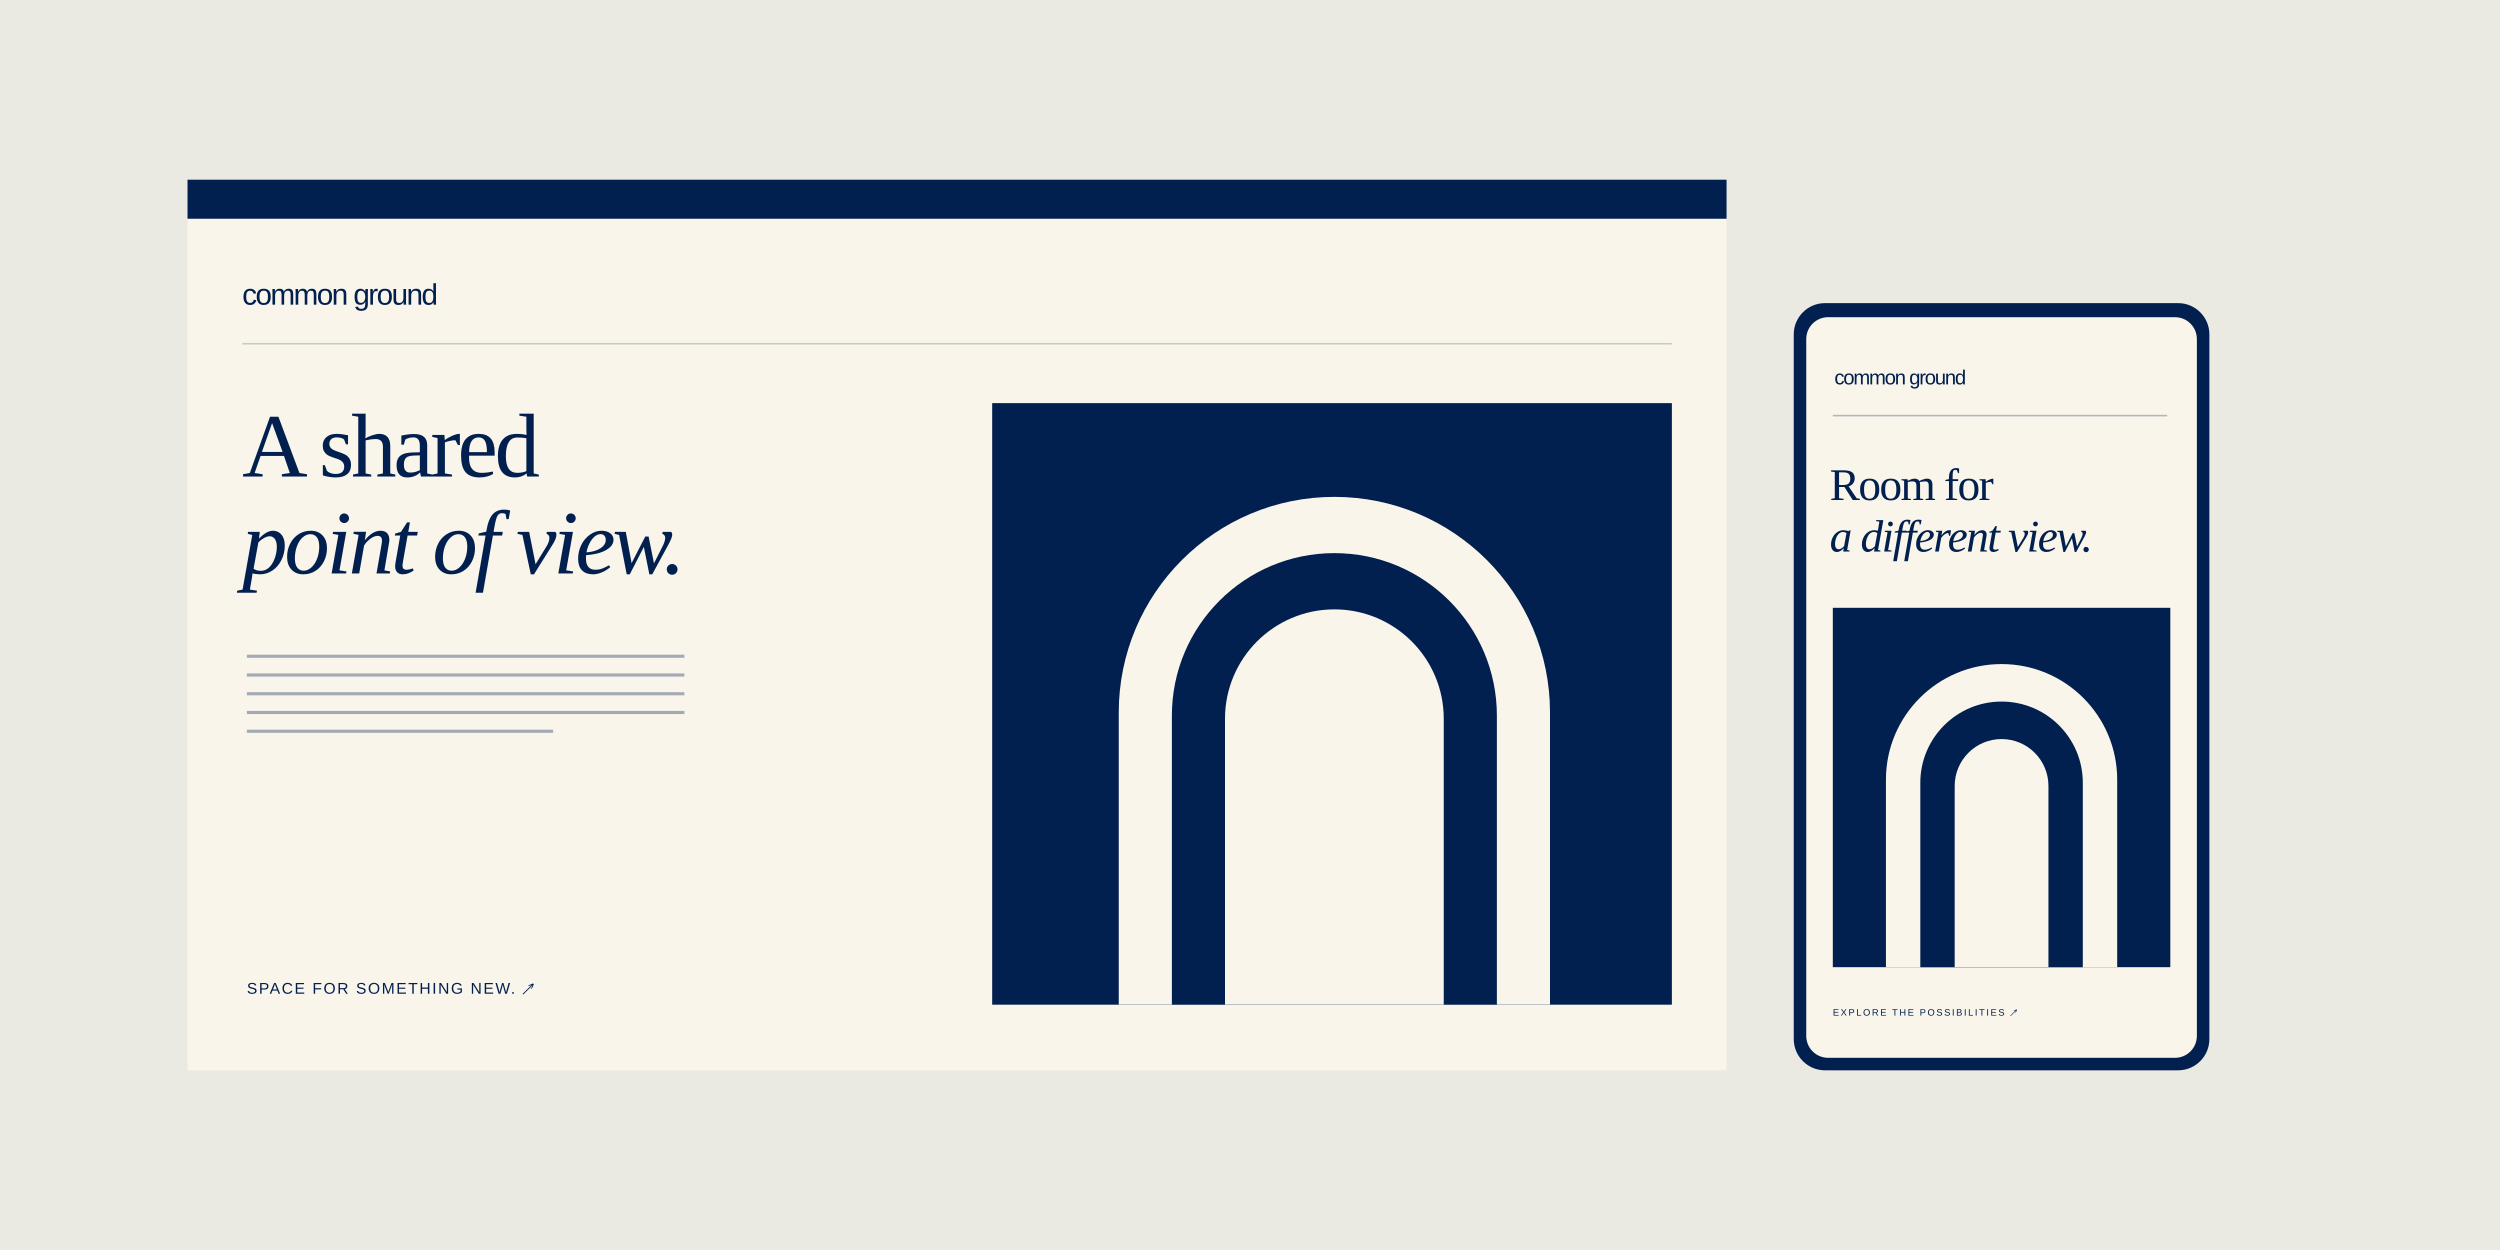
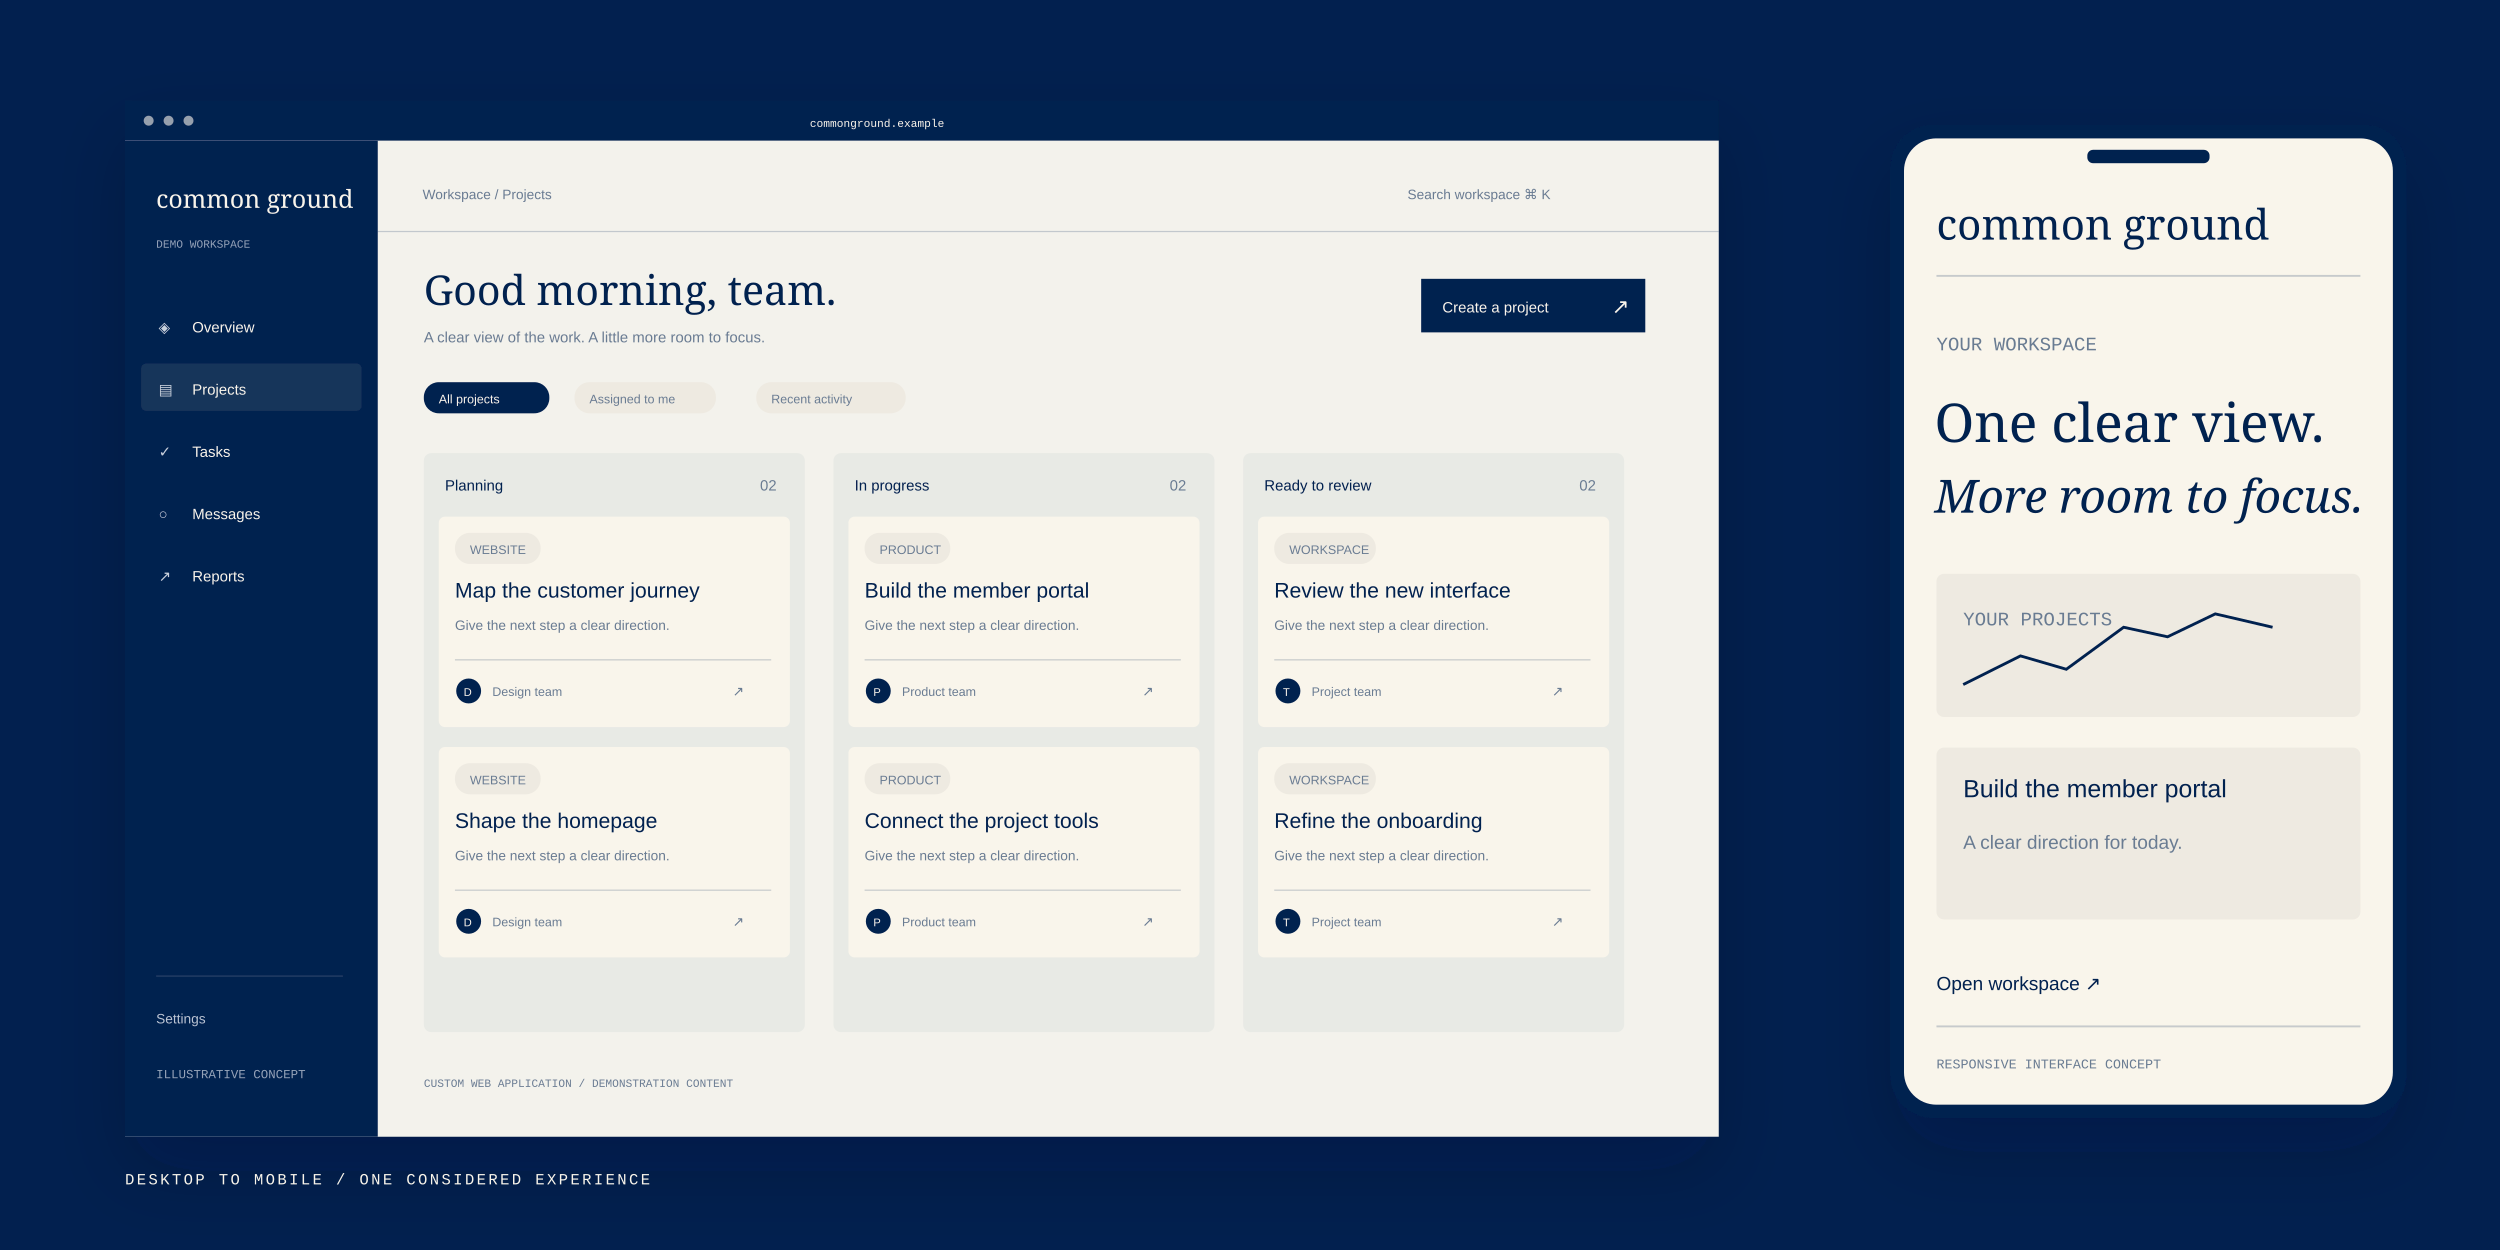
<svg xmlns="http://www.w3.org/2000/svg" width="1600" height="800" viewBox="0 0 1600 800">
  <defs>
-     <filter id="paper">
-       <feTurbulence type="fractalNoise" baseFrequency=".65" numOctaves="3" stitchTiles="stitch" />
-       <feColorMatrix type="saturate" values="0" />
-       <feComponentTransfer>
-         <feFuncA type="linear" slope=".035" />
-       </feComponentTransfer>
-       <feBlend in="SourceGraphic" mode="multiply" />
-     </filter>
-     <filter id="shadow" x="-40%" y="-40%" width="180%" height="180%">
-       <feDropShadow dx="8" dy="20" stdDeviation="20" flood-color="#011733" flood-opacity=".13" />
+     <filter id="shadow" x="-30%" y="-30%" width="160%" height="180%">
+       <feDropShadow dx="0" dy="22" stdDeviation="24" flood-color="#011733" flood-opacity=".18" />
    </filter>
  </defs>
-   <path fill="#f9f5eb" d="M0 0h1600v800H0z" />
-   <path fill="#02204f" opacity=".06" d="M0 0h1600v800H0z" />
-   <g transform="translate(120 115)">
-     <rect width="985" height="570" fill="#f9f5eb" />
-     <path d="M0 0h985v25H0z" fill="#02204f" />
-     <text x="35" y="80" font-size="19" fill="#02204f" font-family="Arial, Helvetica, sans-serif" letter-spacing="-1">common ground</text>
-     <path d="M35 105h915" stroke="#02204f" opacity=".2" />
-     <text x="35" y="190" font-size="58" fill="#02204f" font-family="Georgia, Times New Roman, serif" letter-spacing="-2">A shared</text>
-     <text x="35" y="252" font-size="58" fill="#02204f" font-family="Georgia, Times New Roman, serif" font-style="italic" letter-spacing="-2">point of view.</text>
-     <path d="M38 305h280" stroke="#02204f" stroke-width="2" opacity=".35" />
-     <path d="M38 317h280" stroke="#02204f" stroke-width="2" opacity=".35" />
-     <path d="M38 329h280" stroke="#02204f" stroke-width="2" opacity=".35" />
-     <path d="M38 341h280" stroke="#02204f" stroke-width="2" opacity=".35" />
-     <path d="M38 353h196" stroke="#02204f" stroke-width="2" opacity=".35" />
-     <path d="M515 143h435v385H515z" fill="#02204f" />
-     <path d="M596 528V341a138 138 0 0 1 276 0v187z" fill="#f9f5eb" />
-     <path d="M630 528V343a104 104 0 0 1 208 0v185z" fill="#02204f" />
-     <path d="M664 528V345a70 70 0 0 1 140 0v183z" fill="#f9f5eb" />
-     <text x="38" y="521" font-size="10" fill="#02204f" font-family="Arial, Helvetica, sans-serif" letter-spacing="1">SPACE FOR SOMETHING NEW.  ↗</text>
+   <rect x="0" y="0" width="1600" height="800" fill="#02204f" />
+   <g filter="url(#shadow)">
+     <g transform="translate(80 90) scale(0.796875)">
+       <rect x="0" y="-32" width="1280" height="32" fill="#02204f" />
+       <g fill="#f9f5eb" opacity=".6">
+         <circle cx="19" cy="-16" r="4" />
+         <circle cx="35" cy="-16" r="4" />
+         <circle cx="51" cy="-16" r="4" />
+       </g>
+       <text x="550" y="-11" fill="#f9f5eb" font-size="9" font-family="Courier New,monospace">commonground.example</text>
+       <rect x="0" y="0" width="1280" height="800" fill="#f3f2ec" />
+       <rect x="0" y="0" width="203" height="800" fill="#02204f" />
+       <text x="25" y="54" fill="#f9f5eb" font-size="20" font-family="Georgia,serif">common ground</text>
+       <text x="25" y="86" fill="#94a3b8" font-size="9" font-family="Courier New,monospace">DEMO WORKSPACE</text>
+       <text x="27" y="154" fill="#c8d1dc" font-size="12" font-family="Arial,sans-serif">◈</text>
+       <text x="54" y="154" fill="#f9f5eb" font-size="12" font-family="Arial,sans-serif">Overview</text>
+       <rect x="13" y="179" width="177" height="38" fill="#17345a" rx="4" />
+       <text x="27" y="204" fill="#c8d1dc" font-size="12" font-family="Arial,sans-serif">▤</text>
+       <text x="54" y="204" fill="#f9f5eb" font-size="12" font-family="Arial,sans-serif">Projects</text>
+       <text x="27" y="254" fill="#c8d1dc" font-size="12" font-family="Arial,sans-serif">✓</text>
+       <text x="54" y="254" fill="#f9f5eb" font-size="12" font-family="Arial,sans-serif">Tasks</text>
+       <text x="27" y="304" fill="#c8d1dc" font-size="12" font-family="Arial,sans-serif">○</text>
+       <text x="54" y="304" fill="#f9f5eb" font-size="12" font-family="Arial,sans-serif">Messages</text>
+       <text x="27" y="354" fill="#c8d1dc" font-size="12" font-family="Arial,sans-serif">↗</text>
+       <text x="54" y="354" fill="#f9f5eb" font-size="12" font-family="Arial,sans-serif">Reports</text>
+       <path d="M25 671h150" stroke="#f9f5eb" opacity="0.15" />
+       <text x="25" y="709" fill="#bbc6d4" font-size="11" font-family="Arial,sans-serif">Settings</text>
+       <text x="25" y="753" fill="#94a3b8" font-size="10" font-family="Courier New,monospace">ILLUSTRATIVE CONCEPT</text>
+       <text x="239" y="47" fill="#697b92" font-size="11" font-family="Arial,sans-serif">Workspace / Projects</text>
+       <text x="1030" y="47" fill="#697b92" font-size="11" font-family="Arial,sans-serif">Search workspace    ⌘ K</text>
+       <path d="M203 73h1077" stroke="#02204f" opacity="0.2" />
+       <text x="240" y="132" fill="#02204f" font-size="33" font-family="Georgia,serif">Good morning, team.</text>
+       <text x="240" y="162" fill="#697b92" font-size="12" font-family="Arial,sans-serif">A clear view of the work. A little more room to focus.</text>
+       <rect x="1041" y="111" width="180" height="43" fill="#02204f" />
+       <text x="1058" y="138" fill="#f9f5eb" font-size="12" font-family="Arial,sans-serif">Create a project</text>
+       <text x="1194" y="139" fill="#f9f5eb" font-size="17" font-family="Arial,sans-serif">↗</text>
+       <rect x="240" y="194" width="100.8" height="25" fill="#02204f" rx="12" />
+       <text x="252" y="211" fill="#f9f5eb" font-size="10" font-family="Arial,sans-serif">All projects</text>
+       <rect x="361" y="194" width="113.6" height="25" fill="#eeeae1" rx="12" />
+       <text x="373" y="211" fill="#697b92" font-size="10" font-family="Arial,sans-serif">Assigned to me</text>
+       <rect x="507" y="194" width="120" height="25" fill="#eeeae1" rx="12" />
+       <text x="519" y="211" fill="#697b92" font-size="10" font-family="Arial,sans-serif">Recent activity</text>
+       <rect x="240" y="251" width="306" height="465" fill="#e8eae5" rx="6" />
+       <text x="257" y="281" fill="#02204f" font-size="12" font-family="Arial,sans-serif">Planning</text>
+       <text x="510" y="281" fill="#697b92" font-size="12" font-family="Arial,sans-serif">02</text>
+       <rect x="252" y="302" width="282" height="169" fill="#f9f5eb" rx="5" />
+       <rect x="265" y="315" width="68.8" height="25" fill="#eeeae1" rx="12" />
+       <text x="277" y="332" fill="#697b92" font-size="10" font-family="Arial,sans-serif">WEBSITE</text>
+       <text x="265" y="367" fill="#02204f" font-size="17" font-family="Arial,sans-serif">Map the customer journey</text>
+       <text x="265" y="393" fill="#697b92" font-size="11" font-family="Arial,sans-serif">Give the next step a clear direction.</text>
+       <path d="M265 417h254" stroke="#02204f" opacity="0.2" />
+       <circle cx="276" cy="442" r="10" fill="#02204f" />
+       <text x="272" y="446" fill="#f9f5eb" font-size="9" font-family="Arial,sans-serif">D</text>
+       <text x="295" y="446" fill="#697b92" font-size="10" font-family="Arial,sans-serif">Design team</text>
+       <text x="488" y="446" fill="#697b92" font-size="11" font-family="Arial,sans-serif">↗</text>
+       <rect x="252" y="487" width="282" height="169" fill="#f9f5eb" rx="5" />
+       <rect x="265" y="500" width="68.8" height="25" fill="#eeeae1" rx="12" />
+       <text x="277" y="517" fill="#697b92" font-size="10" font-family="Arial,sans-serif">WEBSITE</text>
+       <text x="265" y="552" fill="#02204f" font-size="17" font-family="Arial,sans-serif">Shape the homepage</text>
+       <text x="265" y="578" fill="#697b92" font-size="11" font-family="Arial,sans-serif">Give the next step a clear direction.</text>
+       <path d="M265 602h254" stroke="#02204f" opacity="0.2" />
+       <circle cx="276" cy="627" r="10" fill="#02204f" />
+       <text x="272" y="631" fill="#f9f5eb" font-size="9" font-family="Arial,sans-serif">D</text>
+       <text x="295" y="631" fill="#697b92" font-size="10" font-family="Arial,sans-serif">Design team</text>
+       <text x="488" y="631" fill="#697b92" font-size="11" font-family="Arial,sans-serif">↗</text>
+       <rect x="569" y="251" width="306" height="465" fill="#e8eae5" rx="6" />
+       <text x="586" y="281" fill="#02204f" font-size="12" font-family="Arial,sans-serif">In progress</text>
+       <text x="839" y="281" fill="#697b92" font-size="12" font-family="Arial,sans-serif">02</text>
+       <rect x="581" y="302" width="282" height="169" fill="#f9f5eb" rx="5" />
+       <rect x="594" y="315" width="68.8" height="25" fill="#eeeae1" rx="12" />
+       <text x="606" y="332" fill="#697b92" font-size="10" font-family="Arial,sans-serif">PRODUCT</text>
+       <text x="594" y="367" fill="#02204f" font-size="17" font-family="Arial,sans-serif">Build the member portal</text>
+       <text x="594" y="393" fill="#697b92" font-size="11" font-family="Arial,sans-serif">Give the next step a clear direction.</text>
+       <path d="M594 417h254" stroke="#02204f" opacity="0.2" />
+       <circle cx="605" cy="442" r="10" fill="#02204f" />
+       <text x="601" y="446" fill="#f9f5eb" font-size="9" font-family="Arial,sans-serif">P</text>
+       <text x="624" y="446" fill="#697b92" font-size="10" font-family="Arial,sans-serif">Product team</text>
+       <text x="817" y="446" fill="#697b92" font-size="11" font-family="Arial,sans-serif">↗</text>
+       <rect x="581" y="487" width="282" height="169" fill="#f9f5eb" rx="5" />
+       <rect x="594" y="500" width="68.8" height="25" fill="#eeeae1" rx="12" />
+       <text x="606" y="517" fill="#697b92" font-size="10" font-family="Arial,sans-serif">PRODUCT</text>
+       <text x="594" y="552" fill="#02204f" font-size="17" font-family="Arial,sans-serif">Connect the project tools</text>
+       <text x="594" y="578" fill="#697b92" font-size="11" font-family="Arial,sans-serif">Give the next step a clear direction.</text>
+       <path d="M594 602h254" stroke="#02204f" opacity="0.2" />
+       <circle cx="605" cy="627" r="10" fill="#02204f" />
+       <text x="601" y="631" fill="#f9f5eb" font-size="9" font-family="Arial,sans-serif">P</text>
+       <text x="624" y="631" fill="#697b92" font-size="10" font-family="Arial,sans-serif">Product team</text>
+       <text x="817" y="631" fill="#697b92" font-size="11" font-family="Arial,sans-serif">↗</text>
+       <rect x="898" y="251" width="306" height="465" fill="#e8eae5" rx="6" />
+       <text x="915" y="281" fill="#02204f" font-size="12" font-family="Arial,sans-serif">Ready to review</text>
+       <text x="1168" y="281" fill="#697b92" font-size="12" font-family="Arial,sans-serif">02</text>
+       <rect x="910" y="302" width="282" height="169" fill="#f9f5eb" rx="5" />
+       <rect x="923" y="315" width="81.6" height="25" fill="#eeeae1" rx="12" />
+       <text x="935" y="332" fill="#697b92" font-size="10" font-family="Arial,sans-serif">WORKSPACE</text>
+       <text x="923" y="367" fill="#02204f" font-size="17" font-family="Arial,sans-serif">Review the new interface</text>
+       <text x="923" y="393" fill="#697b92" font-size="11" font-family="Arial,sans-serif">Give the next step a clear direction.</text>
+       <path d="M923 417h254" stroke="#02204f" opacity="0.2" />
+       <circle cx="934" cy="442" r="10" fill="#02204f" />
+       <text x="930" y="446" fill="#f9f5eb" font-size="9" font-family="Arial,sans-serif">T</text>
+       <text x="953" y="446" fill="#697b92" font-size="10" font-family="Arial,sans-serif">Project team</text>
+       <text x="1146" y="446" fill="#697b92" font-size="11" font-family="Arial,sans-serif">↗</text>
+       <rect x="910" y="487" width="282" height="169" fill="#f9f5eb" rx="5" />
+       <rect x="923" y="500" width="81.6" height="25" fill="#eeeae1" rx="12" />
+       <text x="935" y="517" fill="#697b92" font-size="10" font-family="Arial,sans-serif">WORKSPACE</text>
+       <text x="923" y="552" fill="#02204f" font-size="17" font-family="Arial,sans-serif">Refine the onboarding</text>
+       <text x="923" y="578" fill="#697b92" font-size="11" font-family="Arial,sans-serif">Give the next step a clear direction.</text>
+       <path d="M923 602h254" stroke="#02204f" opacity="0.2" />
+       <circle cx="934" cy="627" r="10" fill="#02204f" />
+       <text x="930" y="631" fill="#f9f5eb" font-size="9" font-family="Arial,sans-serif">T</text>
+       <text x="953" y="631" fill="#697b92" font-size="10" font-family="Arial,sans-serif">Project team</text>
+       <text x="1146" y="631" fill="#697b92" font-size="11" font-family="Arial,sans-serif">↗</text>
+       <text x="240" y="760" fill="#697b92" font-size="9" font-family="Courier New,monospace">CUSTOM WEB APPLICATION / DEMONSTRATION CONTENT</text>
+     </g>
+     <g transform="translate(1210 80) scale(1.222222)">
+       <rect x="0" y="0" width="270" height="520" fill="#02204f" rx="22" />
+       <rect x="7" y="7" width="256" height="506" fill="#f9f5eb" rx="17" />
+       <rect x="103" y="13" width="64" height="7" fill="#02204f" rx="3" />
+       <text x="24" y="60" fill="#02204f" font-size="22" font-family="Georgia,serif">common ground</text>
+       <path d="M24 79h222" stroke="#02204f" opacity="0.2" />
+       <text x="24" y="118" fill="#697b92" font-size="10" font-family="Courier New,monospace">YOUR WORKSPACE</text>
+       <text x="23" y="166" fill="#02204f" font-size="28" font-family="Georgia,serif">One clear view.</text>
+       <text x="23" y="203" fill="#02204f" font-size="24" font-family="Georgia,serif" font-style="italic">More room to focus.</text>
+       <rect x="24" y="235" width="222" height="75" fill="#eeeae1" rx="4" />
+       <text x="38" y="262" fill="#697b92" font-size="10" font-family="Courier New,monospace">YOUR PROJECTS</text>
+       <path d="M38 293l30-15 24 7 30-22 23 5 25-12 30 7" stroke="#02204f" fill="none" stroke-width="1.5" />
+       <rect x="24" y="326" width="222" height="90" fill="#eeeae1" rx="4" />
+       <text x="38" y="352" fill="#02204f" font-size="13" font-family="Arial,sans-serif">Build the member portal</text>
+       <text x="38" y="379" fill="#697b92" font-size="10" font-family="Arial,sans-serif">A clear direction for today.</text>
+       <text x="24" y="453" fill="#02204f" font-size="10" font-family="Arial,sans-serif">Open workspace  ↗</text>
+       <path d="M24 472h222" stroke="#02204f" opacity="0.2" />
+       <text x="24" y="494" fill="#697b92" font-size="7" font-family="Courier New,monospace">RESPONSIVE INTERFACE CONCEPT</text>
+     </g>
  </g>
-   <g transform="translate(1148 194)">
-     <rect width="266" height="491" rx="20" fill="#02204f" />
-     <rect x="8" y="9" width="250" height="474" rx="14" fill="#f9f5eb" />
-     <text x="26" y="52" font-size="13" fill="#02204f" font-family="Arial, Helvetica, sans-serif" letter-spacing="-.8">common ground</text>
-     <path d="M25 72h214" stroke="#02204f" opacity=".3" />
-     <text x="23" y="126" font-size="29" fill="#02204f" font-family="Georgia, Times New Roman, serif" letter-spacing="-1">Room for</text>
-     <text x="23" y="159" font-size="29" fill="#02204f" font-family="Georgia, Times New Roman, serif" font-style="italic" letter-spacing="-1">a different view.</text>
-     <rect x="25" y="195" width="216" height="230" fill="#02204f" />
-     <path d="M59 425V305a74 74 0 0 1 148 0v120z" fill="#f9f5eb" />
-     <path d="M81 425V307a52 52 0 0 1 104 0v118z" fill="#02204f" />
-     <path d="M103 425V309a30 30 0 0 1 60 0v116z" fill="#f9f5eb" />
-     <text x="25" y="456" font-size="6" fill="#02204f" font-family="Arial, Helvetica, sans-serif" letter-spacing="1">EXPLORE THE POSSIBILITIES  ↗</text>
-   </g>
+   <text x="80" y="758" fill="#f9f5eb" font-size="10" font-family="Courier New,monospace" letter-spacing="1.5">DESKTOP TO MOBILE / ONE CONSIDERED EXPERIENCE</text>
</svg>
